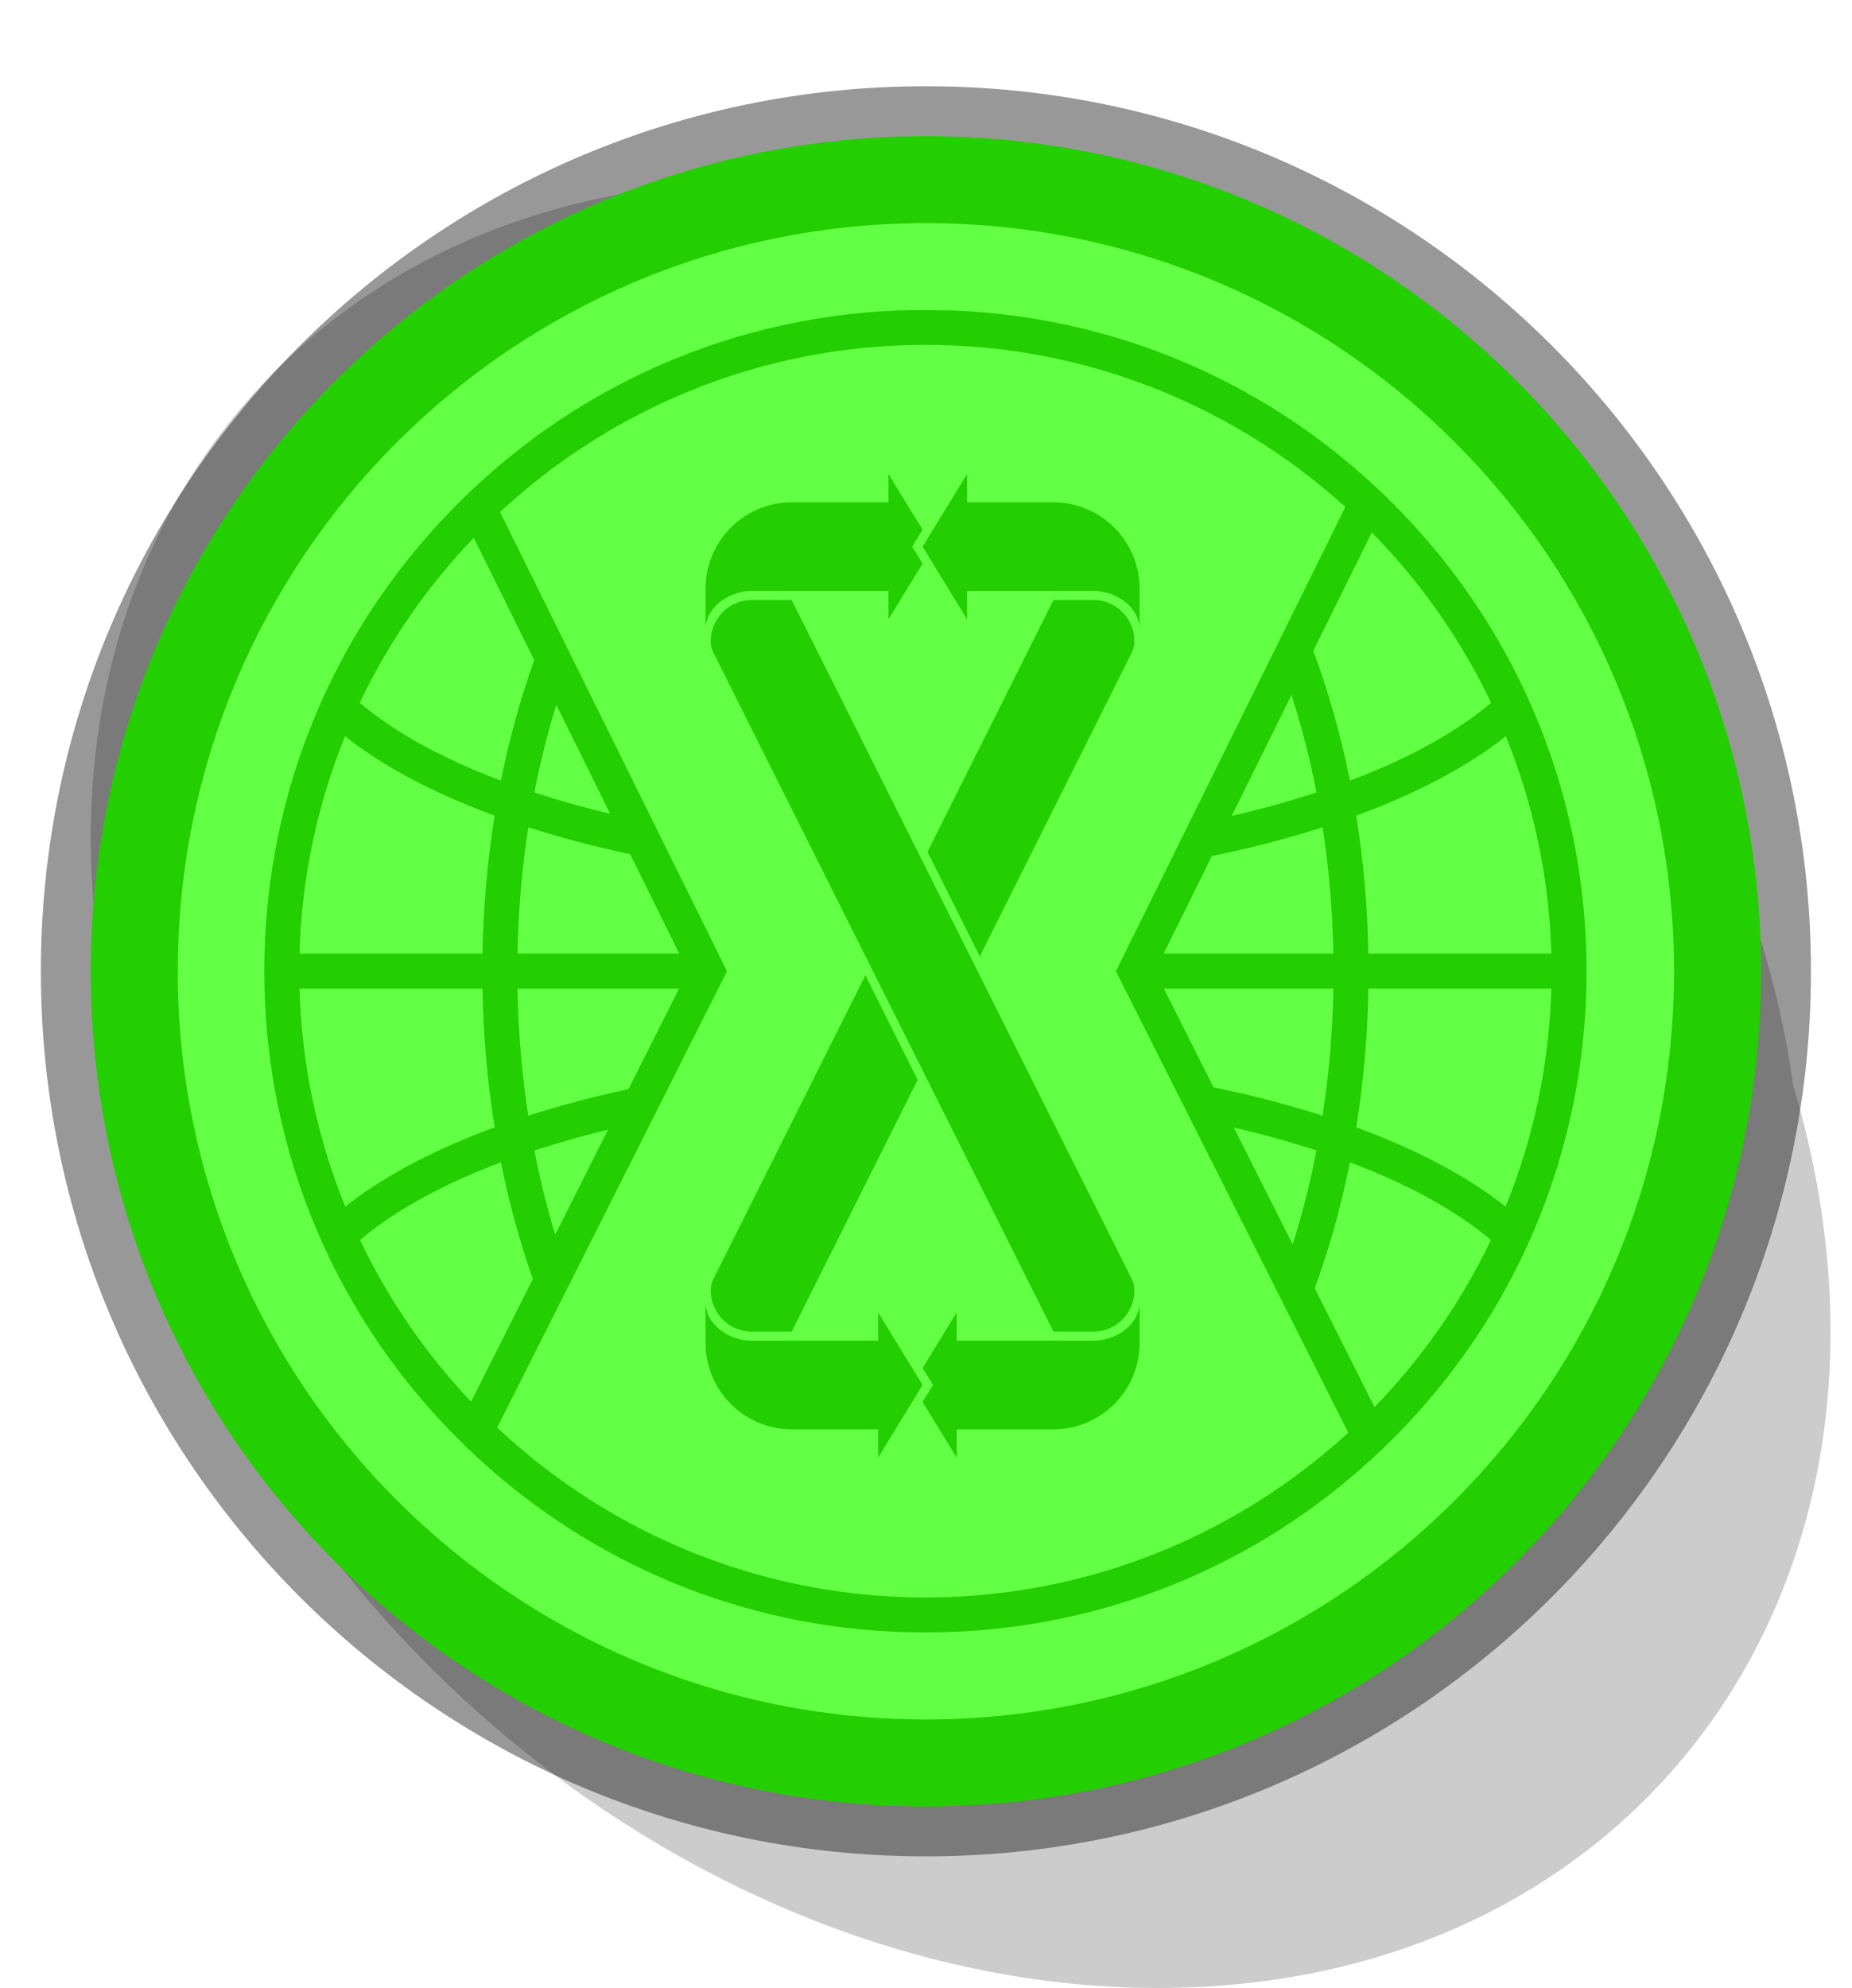
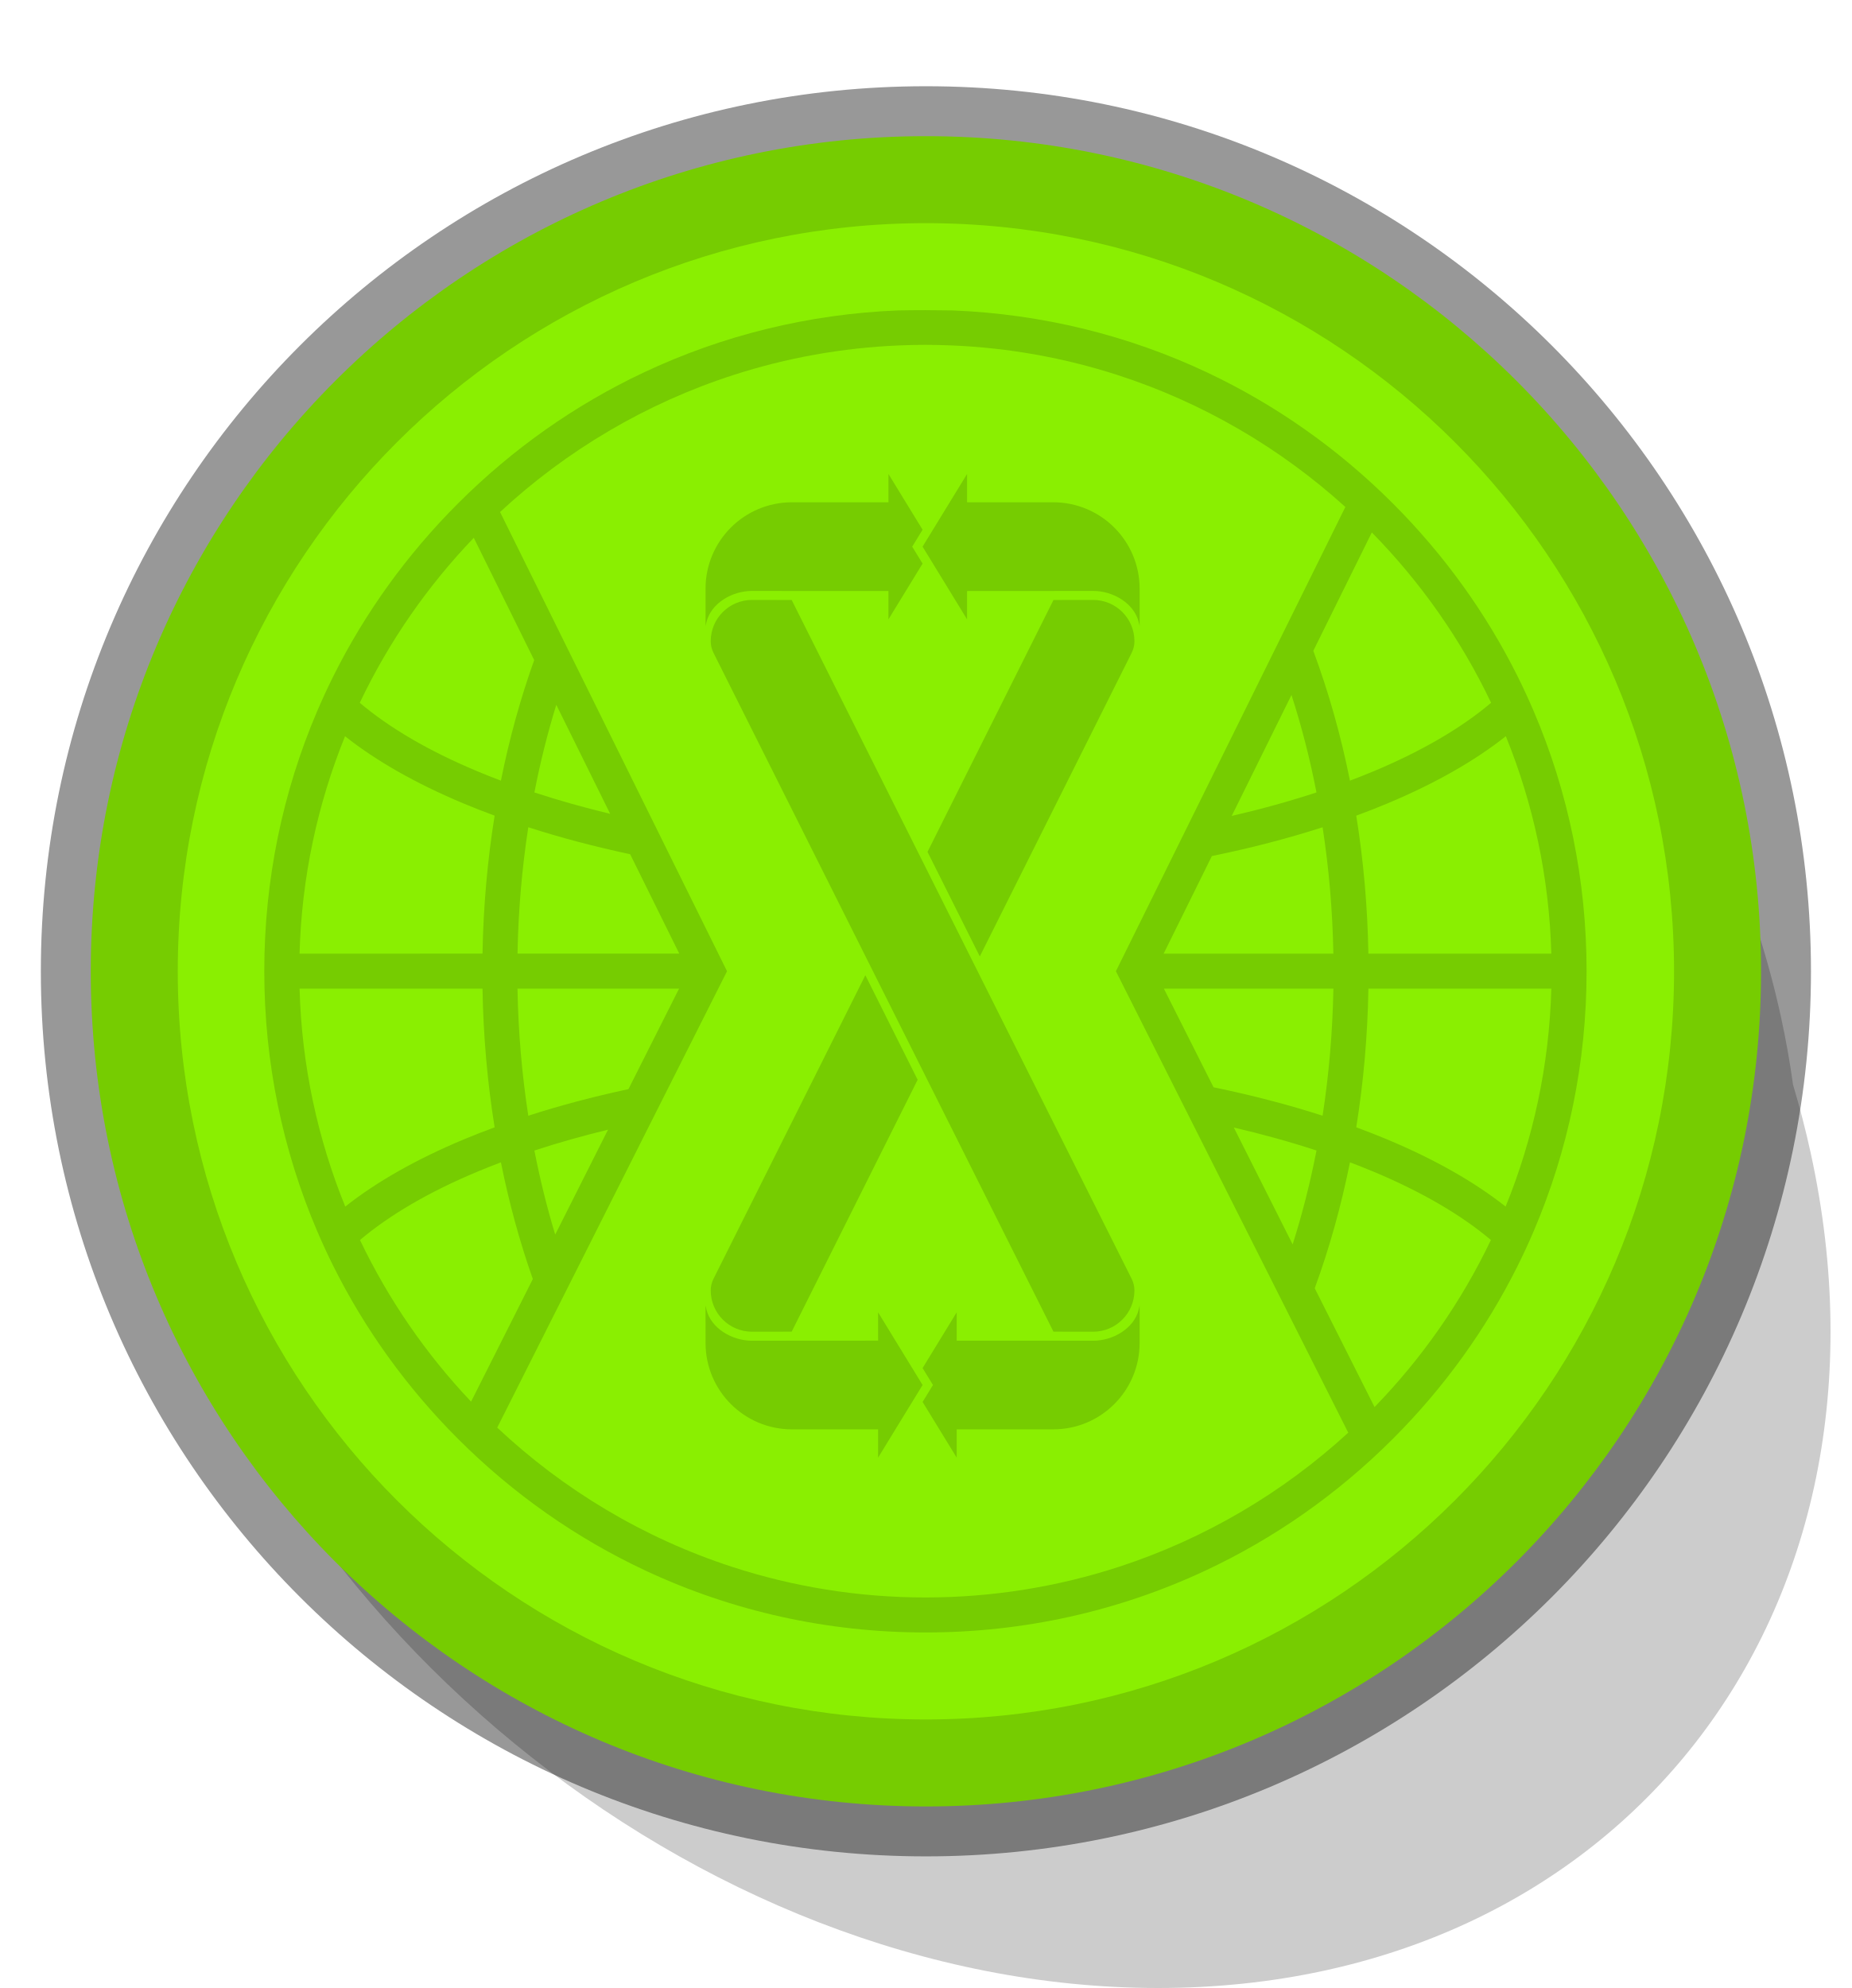
<svg xmlns="http://www.w3.org/2000/svg" width="100%" height="100%" viewBox="0 0 408 438" version="1.1" xml:space="preserve" style="fill-rule:evenodd;clip-rule:evenodd;stroke-linejoin:round;stroke-miterlimit:2;">
  <g id="panel-zerofier">
    <g id="panel-zerofier-object">
      <circle id="panel-zerofier-ring" cx="204" cy="214" r="195" style="fill:rgb(152,152,152);" />
-       <path d="M28.26,239C26.777,234.047 25.48,229.047 24.377,224C2.178,122.448 66.603,40 168.156,40C269.708,40 370.178,122.448 392.377,224C393.48,229.047 394.369,234.047 395.052,239C396.535,243.953 397.831,248.953 398.935,254C421.133,355.552 356.708,438 255.156,438C153.603,438 53.133,355.552 30.935,254C29.831,248.953 28.942,243.953 28.26,239Z" style="fill-opacity:0.2;" />
+       <path d="M28.26,239C26.777,234.047 25.48,229.047 24.377,224C13.678,175.057 74.479,165.156 98.481,132.179C124.28,96.732 115.546,40 168.156,40C269.708,40 370.178,122.448 392.377,224C393.48,229.047 394.369,234.047 395.052,239C396.535,243.953 397.831,248.953 398.935,254C421.133,355.552 356.708,438 255.156,438C153.603,438 53.133,355.552 30.935,254C29.831,248.953 28.942,243.953 28.26,239Z" style="fill-opacity:0.2;" />
      <g>
-         <circle cx="204" cy="214" r="184" style="fill:rgb(35,207,0);" />
-         <circle cx="204" cy="214" r="164.833" style="fill:rgb(99,255,68);" />
-         <path d="M337.919,156.704C336.815,154.127 335.642,151.579 334.393,149.067C327.453,135.135 318.228,122.268 306.901,110.937C294.833,98.866 281.018,89.174 266.03,82.095C248.612,73.871 229.601,69.183 209.901,68.394C207.908,68.358 205.906,68.337 203.896,68.333C201.89,68.333 199.888,68.354 197.894,68.39C178.191,69.183 159.188,73.871 141.769,82.095C126.778,89.17 112.963,98.862 100.891,110.937C89.567,122.264 80.339,135.135 73.399,149.067C72.149,151.579 70.976,154.127 69.872,156.704C62.245,174.568 58.229,193.956 58.229,213.964C58.229,234.011 62.261,253.44 69.921,271.328C71.025,273.905 72.194,276.449 73.447,278.957C80.383,292.853 89.596,305.692 100.895,316.994C113.121,329.223 127.142,339.008 142.36,346.107C161.384,354.982 182.28,359.671 203.896,359.667C225.512,359.671 246.412,354.986 265.436,346.103C280.654,339.004 294.671,329.223 306.897,316.994C318.2,305.688 327.413,292.857 334.344,278.957C335.598,276.449 336.775,273.905 337.875,271.332C345.535,253.436 349.567,234.016 349.562,213.964C349.562,193.956 345.551,174.564 337.919,156.704ZM246.525,345.205C233.095,349.578 218.766,351.953 203.896,351.957C189.025,351.953 174.697,349.578 161.27,345.201C141.769,338.85 124.169,328.268 109.55,314.535L121.14,291.518L125.791,282.287L143.678,246.75L148.042,238.089L160.182,213.98L148.349,190.049L144.083,181.412L126.086,144.997L121.504,135.722L110.176,112.806C124.764,99.275 142.275,88.854 161.638,82.609C173.237,78.863 185.507,76.622 198.21,76.1C200.098,76.023 201.991,75.975 203.896,75.979C205.801,75.975 207.697,76.027 209.586,76.104C222.289,76.618 234.555,78.863 246.157,82.605C264.991,88.685 282.074,98.7 296.414,111.694L285.475,133.833L280.937,143.007L257.53,190.376L245.862,213.98L257.833,237.757L262.172,246.369L281.253,284.265L285.843,293.387L297.053,315.651C282.672,328.838 265.492,339.024 246.525,345.205ZM203.268,305.145L193.463,289.131L193.467,295.368L174.481,295.38L165.699,295.392C161.257,295.396 156.671,292.646 155.652,288.543C155.519,287.999 155.479,287.83 155.447,287.605L155.451,295.888C155.451,306.397 163.971,314.918 174.481,314.918L193.467,314.922L193.463,321.159L203.268,305.145ZM240.837,295.391L232.055,295.379L210.786,295.371L210.786,289.13L203.268,301.415L205.555,305.144L203.268,308.88L210.786,321.158L210.786,314.916L232.055,314.916C242.568,314.92 251.089,306.4 251.085,295.886L251.085,287.607C251.057,287.829 251.016,287.998 250.879,288.546C249.869,292.649 245.274,295.399 240.837,295.391ZM302.848,310.008L289.668,283.832C292.896,275.005 295.496,265.722 297.429,256.086C299.213,256.762 300.968,257.457 302.687,258.173C313.315,262.623 322.006,267.724 328.48,273.197C321.965,286.85 313.27,299.268 302.848,310.008ZM79.315,273.201C85.786,267.724 94.477,262.623 105.109,258.177C106.824,257.457 108.579,256.762 110.362,256.086C112.15,264.985 114.5,273.589 117.395,281.801L103.791,308.815C93.882,298.354 85.592,286.348 79.315,273.201ZM156.591,284.309C156.591,289.335 160.67,293.414 165.703,293.406L174.429,293.393L202.181,237.898L190.657,214.865L157.187,281.78C156.796,282.566 156.591,283.431 156.591,284.309ZM174.429,132.193L165.703,132.181C160.67,132.173 156.591,136.244 156.591,141.277C156.591,142.155 156.796,143.021 157.187,143.806L232.103,293.393L240.837,293.405C245.862,293.413 249.945,289.338 249.941,284.309C249.941,283.431 249.736,282.565 249.345,281.78L174.429,132.193ZM290.057,253.485C288.661,260.641 286.902,267.554 284.803,274.168L271.842,248.42C278.187,249.897 284.278,251.588 290.057,253.485ZM133.964,248.894L122.325,272.008C120.521,266.053 118.981,259.868 117.739,253.489C122.907,251.79 128.331,250.257 133.964,248.894ZM66.002,217.823L106.306,217.823C106.48,228.231 107.386,238.457 108.979,248.376C106.642,249.233 104.357,250.127 102.133,251.058C91.65,255.443 82.915,260.418 76.068,265.835C70.002,250.941 66.467,234.76 66.002,217.823ZM331.724,265.835C324.877,260.418 316.142,255.443 305.663,251.054C303.439,250.123 301.15,249.233 298.816,248.372C300.406,238.457 301.316,228.235 301.494,217.823L341.798,217.823C341.325,234.76 337.79,250.941 331.724,265.835ZM116.396,245.819C115.005,236.791 114.188,227.43 114.014,217.823L149.611,217.823L138.465,239.958C130.741,241.616 123.36,243.57 116.396,245.819ZM267.373,239.549L256.434,217.823L293.777,217.823C293.603,227.43 292.791,236.795 291.399,245.815C283.849,243.384 275.801,241.289 267.373,239.549ZM249.944,141.275C249.944,136.25 245.865,132.171 240.831,132.179L232.105,132.191L204.354,187.687L215.878,210.72L249.348,143.804C249.738,143.019 249.944,142.153 249.944,141.275ZM341.794,210.109L301.49,210.109C301.308,199.749 300.402,189.571 298.816,179.709C301.15,178.847 303.439,177.958 305.659,177.023C316.166,172.63 324.917,167.638 331.772,162.206C337.81,177.072 341.329,193.212 341.794,210.109ZM291.399,182.266C292.787,191.242 293.595,200.554 293.773,210.109L256.381,210.109L267.005,188.608C275.571,186.853 283.74,184.733 291.399,182.266ZM76.023,162.21C82.878,167.642 91.626,172.63 102.133,177.023C104.357,177.953 106.642,178.847 108.979,179.705C107.394,189.575 106.492,199.749 106.306,210.104L65.998,210.109C66.463,193.212 69.99,177.072 76.023,162.21ZM138.837,188.204L149.66,210.104L114.022,210.104C114.196,200.554 115.013,191.242 116.396,182.262C123.474,184.543 130.984,186.529 138.837,188.204ZM271.377,179.77L284.545,153.12C286.757,159.977 288.609,167.153 290.053,174.592C284.14,176.534 277.892,178.261 271.377,179.77ZM117.739,174.592C119.037,167.93 120.655,161.482 122.564,155.284L134.437,179.305C128.634,177.909 123.053,176.339 117.739,174.592ZM328.525,154.839C322.05,160.329 313.343,165.446 302.687,169.908C300.968,170.624 299.213,171.319 297.429,171.995C295.435,162.048 292.726,152.469 289.353,143.392L302.246,117.308C312.959,128.21 321.884,140.884 328.525,154.839ZM104.385,118.493L117.695,145.43C114.665,153.897 112.211,162.792 110.362,171.995C108.579,171.319 106.824,170.624 105.109,169.904C94.449,165.446 85.742,160.329 79.267,154.839C85.669,141.389 94.182,129.128 104.385,118.493ZM232.054,110.665L213.072,110.665L213.072,104.424L203.267,120.438L213.068,136.456L213.068,130.215L232.054,130.203L240.84,130.195C245.278,130.187 249.864,132.937 250.879,137.044C251.016,137.584 251.06,137.757 251.088,137.978L251.088,129.699C251.084,119.186 242.564,110.665 232.054,110.665ZM165.698,130.194L174.48,130.206L195.749,130.214L195.749,136.455L203.267,124.17L200.98,120.441L203.267,116.705L195.749,104.427L195.749,110.669L174.484,110.665C163.967,110.665 155.446,119.185 155.45,129.699L155.45,137.978C155.478,137.756 155.519,137.587 155.656,137.039C156.666,132.936 161.261,130.186 165.698,130.194Z" style="fill:rgb(35,207,0);fill-rule:nonzero;" />
+         <circle cx="204" cy="214" r="184" style="fill:rgb(118,204,1);" />
+         <circle cx="204" cy="214" r="164.833" style="fill:rgb(138,239,1);" />
+         <path d="M337.919,156.704C336.815,154.127 335.642,151.579 334.393,149.067C327.453,135.135 318.228,122.268 306.901,110.937C294.833,98.866 281.018,89.174 266.03,82.095C248.612,73.871 229.601,69.183 209.901,68.394C207.908,68.358 205.906,68.337 203.896,68.333C201.89,68.333 199.888,68.354 197.894,68.39C178.191,69.183 159.188,73.871 141.769,82.095C126.778,89.17 112.963,98.862 100.891,110.937C89.567,122.264 80.339,135.135 73.399,149.067C72.149,151.579 70.976,154.127 69.872,156.704C62.245,174.568 58.229,193.956 58.229,213.964C58.229,234.011 62.261,253.44 69.921,271.328C71.025,273.905 72.194,276.449 73.447,278.957C80.383,292.853 89.596,305.692 100.895,316.994C113.121,329.223 127.142,339.008 142.36,346.107C161.384,354.982 182.28,359.671 203.896,359.667C225.512,359.671 246.412,354.986 265.436,346.103C280.654,339.004 294.671,329.223 306.897,316.994C318.2,305.688 327.413,292.857 334.344,278.957C335.598,276.449 336.775,273.905 337.875,271.332C345.535,253.436 349.567,234.016 349.562,213.964C349.562,193.956 345.551,174.564 337.919,156.704ZM246.525,345.205C233.095,349.578 218.766,351.953 203.896,351.957C189.025,351.953 174.697,349.578 161.27,345.201C141.769,338.85 124.169,328.268 109.55,314.535L121.14,291.518L125.791,282.287L143.678,246.75L148.042,238.089L160.182,213.98L148.349,190.049L144.083,181.412L126.086,144.997L121.504,135.722L110.176,112.806C124.764,99.275 142.275,88.854 161.638,82.609C173.237,78.863 185.507,76.622 198.21,76.1C200.098,76.023 201.991,75.975 203.896,75.979C205.801,75.975 207.697,76.027 209.586,76.104C222.289,76.618 234.555,78.863 246.157,82.605C264.991,88.685 282.074,98.7 296.414,111.694L285.475,133.833L280.937,143.007L257.53,190.376L245.862,213.98L257.833,237.757L262.172,246.369L281.253,284.265L285.843,293.387L297.053,315.651C282.672,328.838 265.492,339.024 246.525,345.205ZM203.268,305.145L193.463,289.131L193.467,295.368L174.481,295.38L165.699,295.392C161.257,295.396 156.671,292.646 155.652,288.543C155.519,287.999 155.479,287.83 155.447,287.605L155.451,295.888C155.451,306.397 163.971,314.918 174.481,314.918L193.467,314.922L193.463,321.159L203.268,305.145ZM240.837,295.391L232.055,295.379L210.786,295.371L210.786,289.13L203.268,301.415L205.555,305.144L203.268,308.88L210.786,321.158L210.786,314.916L232.055,314.916C242.568,314.92 251.089,306.4 251.085,295.886L251.085,287.607C251.057,287.829 251.016,287.998 250.879,288.546C249.869,292.649 245.274,295.399 240.837,295.391ZM302.848,310.008L289.668,283.832C292.896,275.005 295.496,265.722 297.429,256.086C299.213,256.762 300.968,257.457 302.687,258.173C313.315,262.623 322.006,267.724 328.48,273.197C321.965,286.85 313.27,299.268 302.848,310.008ZM79.315,273.201C85.786,267.724 94.477,262.623 105.109,258.177C106.824,257.457 108.579,256.762 110.362,256.086C112.15,264.985 114.5,273.589 117.395,281.801L103.791,308.815C93.882,298.354 85.592,286.348 79.315,273.201ZM156.591,284.309C156.591,289.335 160.67,293.414 165.703,293.406L174.429,293.393L202.181,237.898L190.657,214.865L157.187,281.78C156.796,282.566 156.591,283.431 156.591,284.309ZM174.429,132.193L165.703,132.181C160.67,132.173 156.591,136.244 156.591,141.277C156.591,142.155 156.796,143.021 157.187,143.806L232.103,293.393L240.837,293.405C245.862,293.413 249.945,289.338 249.941,284.309C249.941,283.431 249.736,282.565 249.345,281.78L174.429,132.193ZM290.057,253.485C288.661,260.641 286.902,267.554 284.803,274.168L271.842,248.42C278.187,249.897 284.278,251.588 290.057,253.485ZM133.964,248.894L122.325,272.008C120.521,266.053 118.981,259.868 117.739,253.489C122.907,251.79 128.331,250.257 133.964,248.894ZM66.002,217.823L106.306,217.823C106.48,228.231 107.386,238.457 108.979,248.376C106.642,249.233 104.357,250.127 102.133,251.058C91.65,255.443 82.915,260.418 76.068,265.835C70.002,250.941 66.467,234.76 66.002,217.823ZM331.724,265.835C324.877,260.418 316.142,255.443 305.663,251.054C303.439,250.123 301.15,249.233 298.816,248.372C300.406,238.457 301.316,228.235 301.494,217.823L341.798,217.823C341.325,234.76 337.79,250.941 331.724,265.835ZM116.396,245.819C115.005,236.791 114.188,227.43 114.014,217.823L149.611,217.823L138.465,239.958C130.741,241.616 123.36,243.57 116.396,245.819ZM267.373,239.549L256.434,217.823L293.777,217.823C293.603,227.43 292.791,236.795 291.399,245.815C283.849,243.384 275.801,241.289 267.373,239.549ZM249.944,141.275C249.944,136.25 245.865,132.171 240.831,132.179L232.105,132.191L204.354,187.687L215.878,210.72L249.348,143.804C249.738,143.019 249.944,142.153 249.944,141.275ZM341.794,210.109L301.49,210.109C301.308,199.749 300.402,189.571 298.816,179.709C301.15,178.847 303.439,177.958 305.659,177.023C316.166,172.63 324.917,167.638 331.772,162.206C337.81,177.072 341.329,193.212 341.794,210.109ZM291.399,182.266C292.787,191.242 293.595,200.554 293.773,210.109L256.381,210.109L267.005,188.608C275.571,186.853 283.74,184.733 291.399,182.266ZM76.023,162.21C82.878,167.642 91.626,172.63 102.133,177.023C104.357,177.953 106.642,178.847 108.979,179.705C107.394,189.575 106.492,199.749 106.306,210.104L65.998,210.109C66.463,193.212 69.99,177.072 76.023,162.21ZM138.837,188.204L149.66,210.104L114.022,210.104C114.196,200.554 115.013,191.242 116.396,182.262C123.474,184.543 130.984,186.529 138.837,188.204ZM271.377,179.77L284.545,153.12C286.757,159.977 288.609,167.153 290.053,174.592C284.14,176.534 277.892,178.261 271.377,179.77ZM117.739,174.592C119.037,167.93 120.655,161.482 122.564,155.284L134.437,179.305C128.634,177.909 123.053,176.339 117.739,174.592ZM328.525,154.839C322.05,160.329 313.343,165.446 302.687,169.908C300.968,170.624 299.213,171.319 297.429,171.995C295.435,162.048 292.726,152.469 289.353,143.392L302.246,117.308C312.959,128.21 321.884,140.884 328.525,154.839ZM104.385,118.493L117.695,145.43C114.665,153.897 112.211,162.792 110.362,171.995C108.579,171.319 106.824,170.624 105.109,169.904C94.449,165.446 85.742,160.329 79.267,154.839C85.669,141.389 94.182,129.128 104.385,118.493ZM232.054,110.665L213.072,110.665L213.072,104.424L203.267,120.438L213.068,136.456L213.068,130.215L232.054,130.203L240.84,130.195C245.278,130.187 249.864,132.937 250.879,137.044C251.016,137.584 251.06,137.757 251.088,137.978L251.088,129.699C251.084,119.186 242.564,110.665 232.054,110.665ZM165.698,130.194L174.48,130.206L195.749,130.214L195.749,136.455L203.267,124.17L200.98,120.441L203.267,116.705L195.749,104.427L195.749,110.669L174.484,110.665C163.967,110.665 155.446,119.185 155.45,129.699L155.45,137.978C155.478,137.756 155.519,137.587 155.656,137.039C156.666,132.936 161.261,130.186 165.698,130.194Z" style="fill:rgb(118,204,1);fill-rule:nonzero;" />
      </g>
    </g>
  </g>
</svg>
